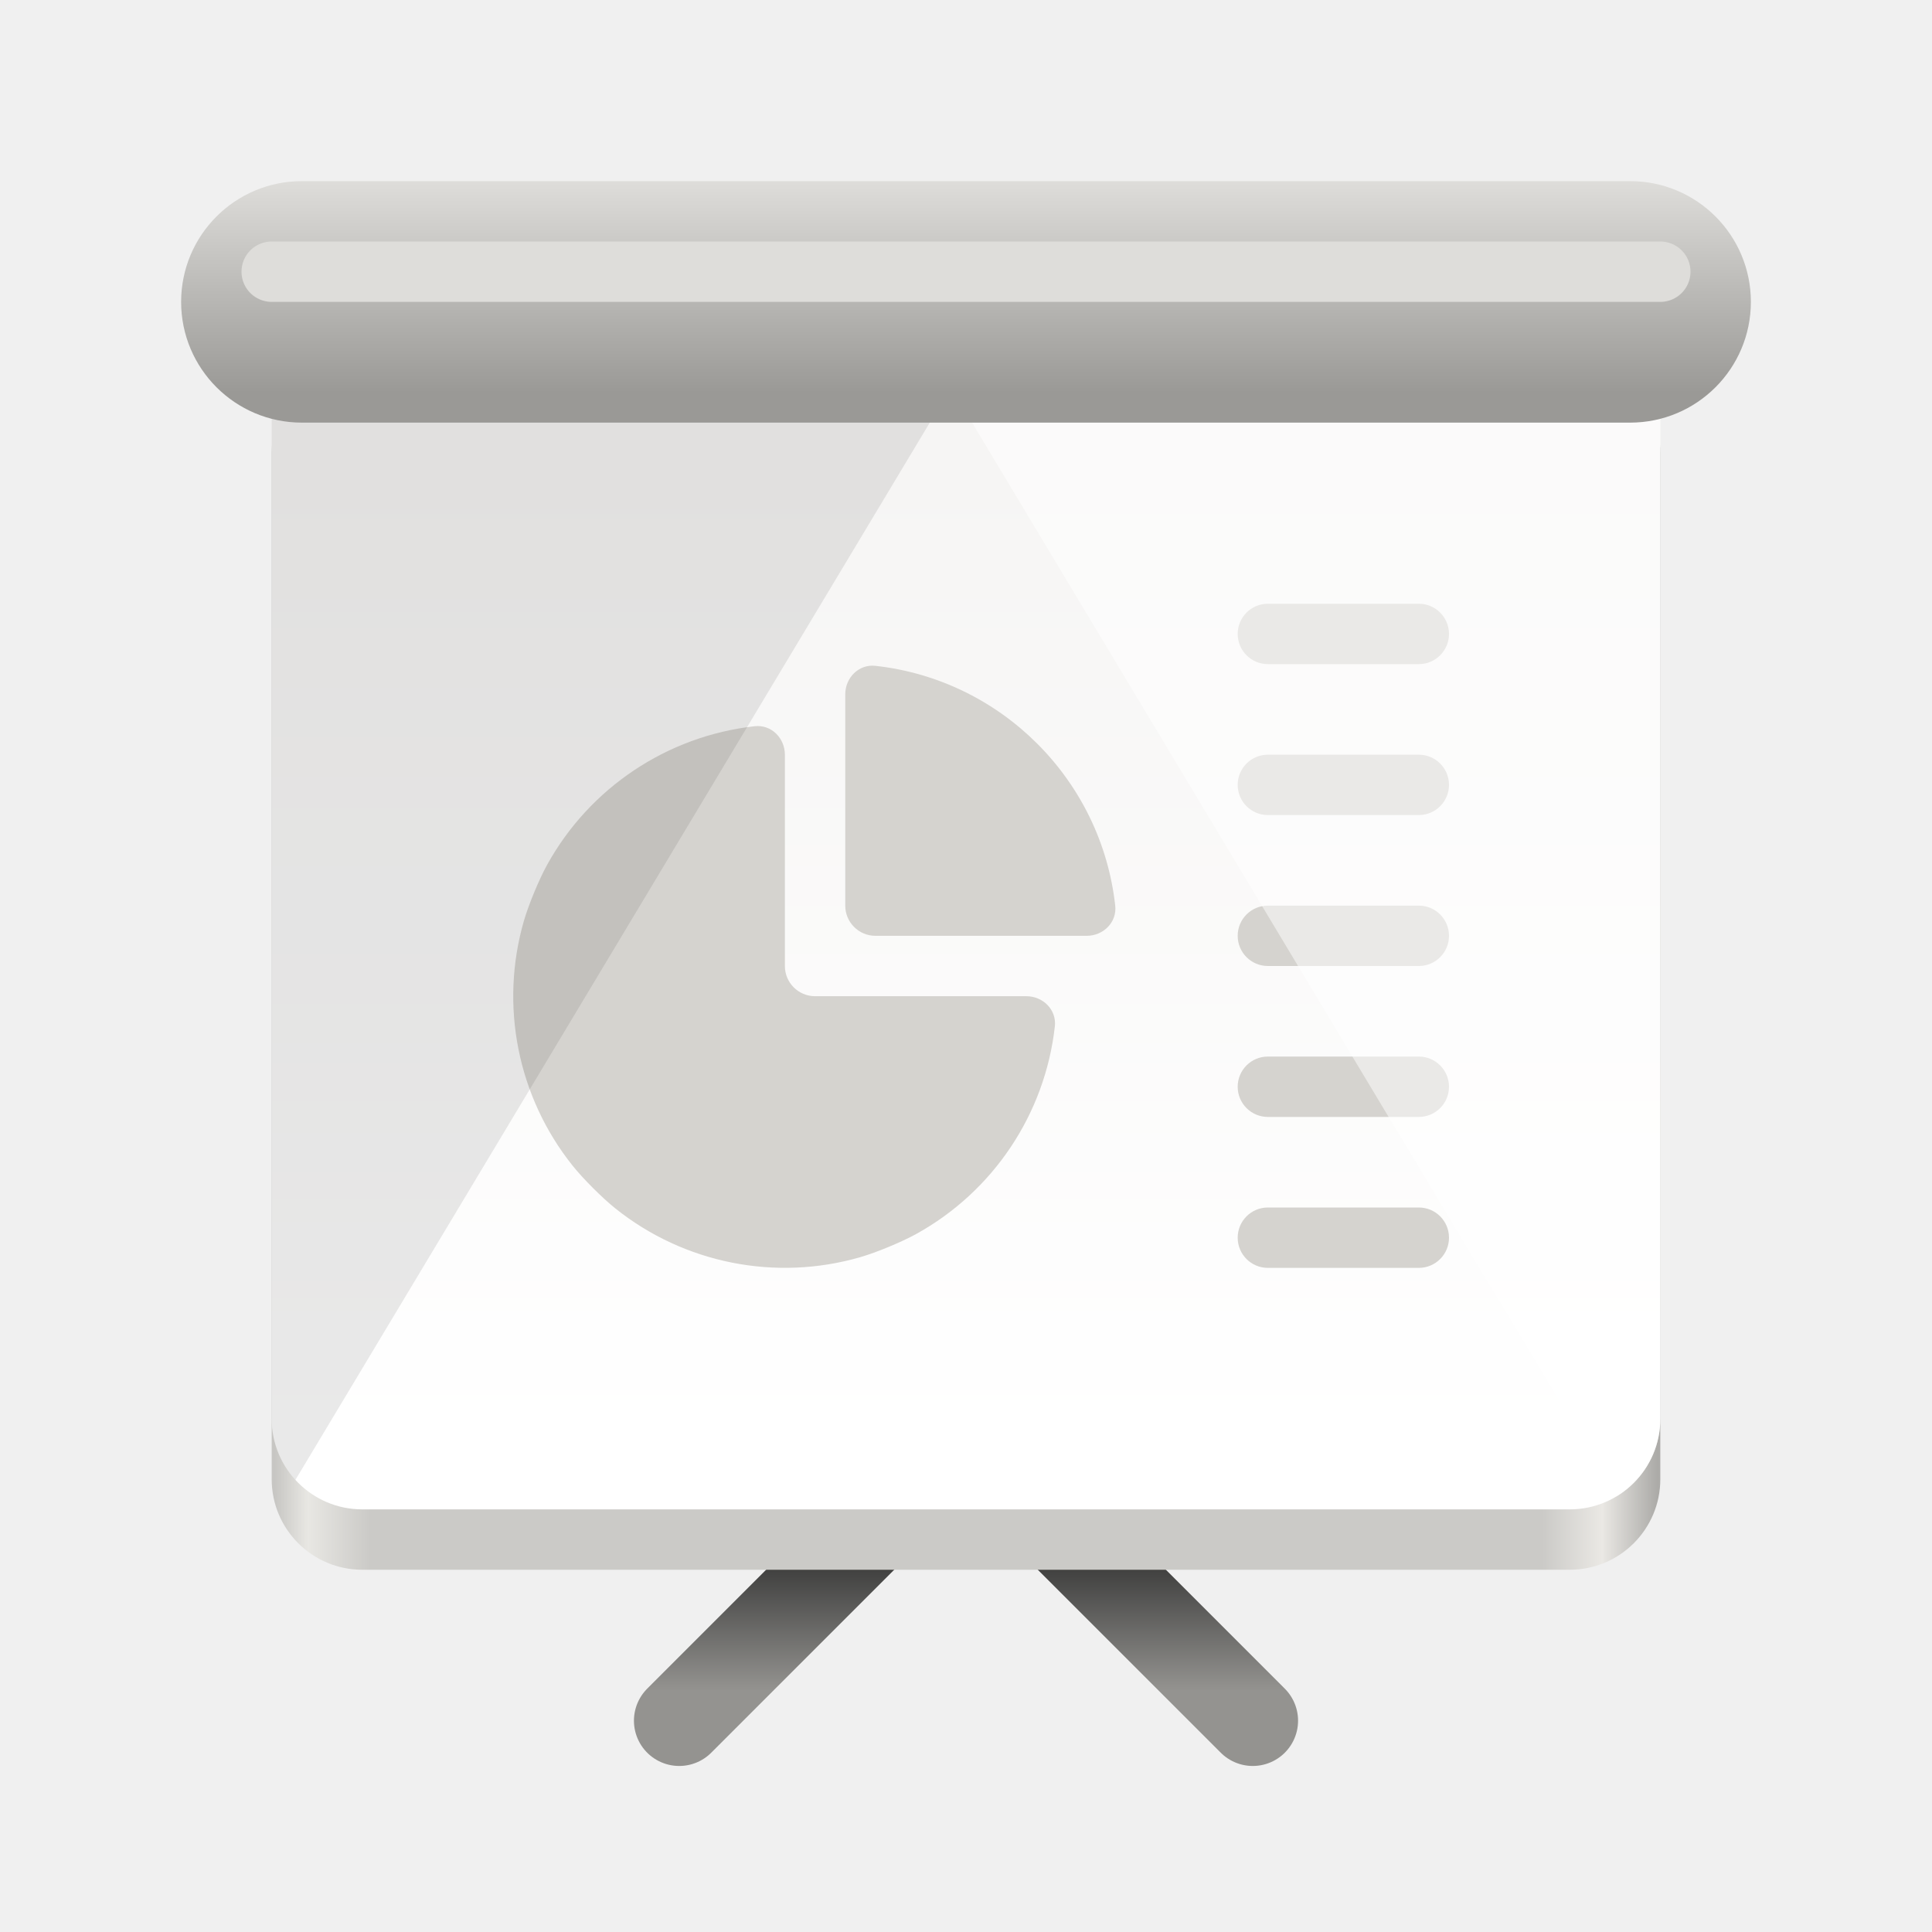
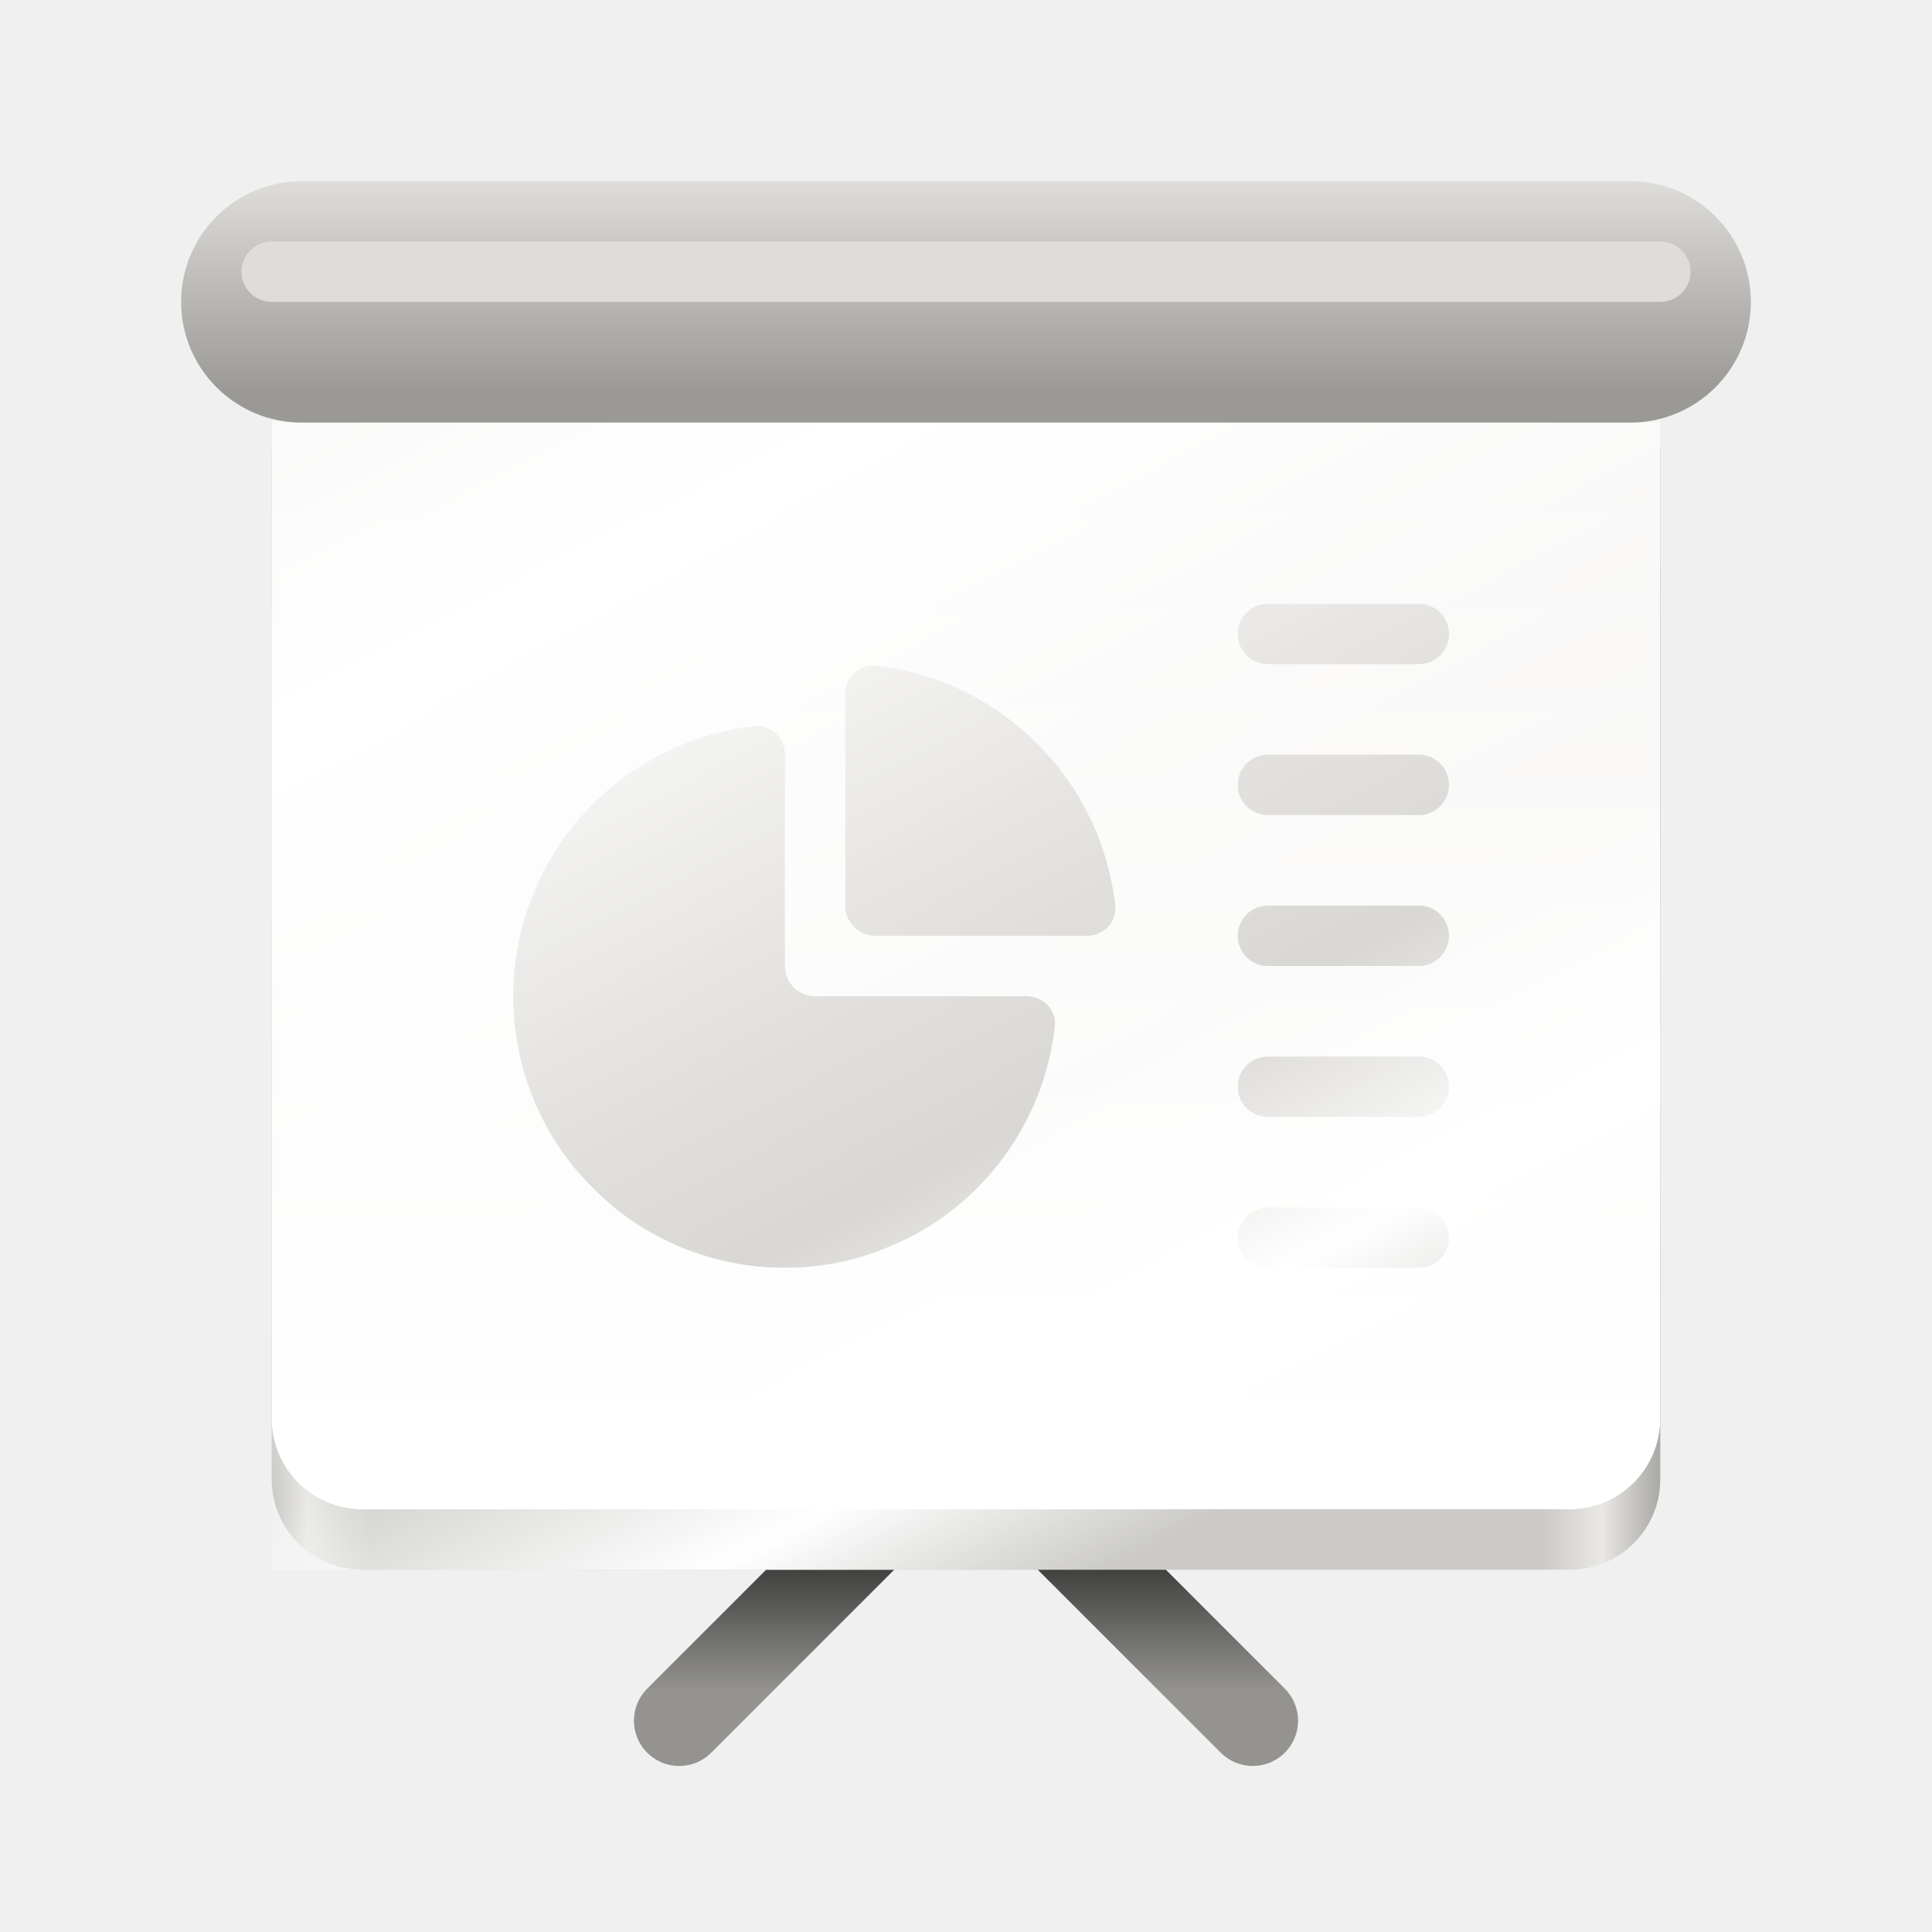
- <svg xmlns="http://www.w3.org/2000/svg" height="128px" viewBox="0 0 128 128" width="128px">
-   <linearGradient id="a" gradientUnits="userSpaceOnUse" x1="64" x2="64" y1="276" y2="284">
-     <stop offset="0" stop-color="#414140" />
-     <stop offset="1" stop-color="#949390" />
-   </linearGradient>
-   <linearGradient id="b" gradientUnits="userSpaceOnUse" x1="18.21" x2="109.79" y1="102" y2="102">
-     <stop offset="0" stop-color="#c7c6c3" />
-     <stop offset="0.024" stop-color="#e8e7e3" />
-     <stop offset="0.069" stop-color="#cbcac7" />
-     <stop offset="0.917" stop-color="#cbcac7" />
-     <stop offset="0.96" stop-color="#eae8e4" />
-     <stop offset="1" stop-color="#acaba8" />
-   </linearGradient>
-   <clipPath id="c">
-     <path d="m 18 20 h 92 v 80 h -92 z m 0 0" />
-   </clipPath>
-   <clipPath id="d">
-     <path d="m 24 20 h 80 c 3.312 0 6 2.688 6 6 v 68 c 0 3.312 -2.688 6 -6 6 h -80 c -3.312 0 -6 -2.688 -6 -6 v -68 c 0 -3.312 2.688 -6 6 -6 z m 0 0" />
-   </clipPath>
-   <linearGradient id="e" gradientTransform="matrix(0.2875 0 0 0.27027 -331.6 -696.7568)" gradientUnits="userSpaceOnUse" x1="1376" x2="1376" y1="2692" y2="2932">
-     <stop offset="0" stop-color="#f6f5f4" />
-     <stop offset="1" stop-color="#ffffff" />
-   </linearGradient>
-   <clipPath id="f">
-     <path d="m 82 40 h 14 v 44 h -14 z m 0 0" />
-   </clipPath>
-   <clipPath id="g">
-     <path d="m 24 20 h 80 c 3.312 0 6 2.688 6 6 v 68 c 0 3.312 -2.688 6 -6 6 h -80 c -3.312 0 -6 -2.688 -6 -6 v -68 c 0 -3.312 2.688 -6 6 -6 z m 0 0" />
-   </clipPath>
-   <clipPath id="h">
-     <path d="m 34 48 h 36 v 36 h -36 z m 0 0" />
-   </clipPath>
-   <clipPath id="i">
-     <path d="m 24 20 h 80 c 3.312 0 6 2.688 6 6 v 68 c 0 3.312 -2.688 6 -6 6 h -80 c -3.312 0 -6 -2.688 -6 -6 v -68 c 0 -3.312 2.688 -6 6 -6 z m 0 0" />
-   </clipPath>
-   <clipPath id="j">
-     <path d="m 33 48 h 37 v 37 h -37 z m 0 0" />
-   </clipPath>
-   <clipPath id="k">
-     <path d="m 24 20 h 80 c 3.312 0 6 2.688 6 6 v 68 c 0 3.312 -2.688 6 -6 6 h -80 c -3.312 0 -6 -2.688 -6 -6 v -68 c 0 -3.312 2.688 -6 6 -6 z m 0 0" />
-   </clipPath>
-   <clipPath id="l">
-     <path d="m 56 44 h 18 v 18 h -18 z m 0 0" />
-   </clipPath>
-   <clipPath id="m">
-     <path d="m 24 20 h 80 c 3.312 0 6 2.688 6 6 v 68 c 0 3.312 -2.688 6 -6 6 h -80 c -3.312 0 -6 -2.688 -6 -6 v -68 c 0 -3.312 2.688 -6 6 -6 z m 0 0" />
-   </clipPath>
-   <clipPath id="n">
-     <path d="m 55 44 h 19 v 19 h -19 z m 0 0" />
-   </clipPath>
-   <clipPath id="o">
-     <path d="m 24 20 h 80 c 3.312 0 6 2.688 6 6 v 68 c 0 3.312 -2.688 6 -6 6 h -80 c -3.312 0 -6 -2.688 -6 -6 v -68 c 0 -3.312 2.688 -6 6 -6 z m 0 0" />
-   </clipPath>
-   <clipPath id="p">
-     <path d="m 18 24 h 46 v 76 h -46 z m 0 0" />
-   </clipPath>
-   <clipPath id="q">
-     <path d="m 24 20 h 80 c 3.312 0 6 2.688 6 6 v 68 c 0 3.312 -2.688 6 -6 6 h -80 c -3.312 0 -6 -2.688 -6 -6 v -68 c 0 -3.312 2.688 -6 6 -6 z m 0 0" />
-   </clipPath>
-   <clipPath id="r">
-     <path d="m 62 24 h 48 v 76 h -48 z m 0 0" />
-   </clipPath>
-   <clipPath id="s">
-     <path d="m 24 20 h 80 c 3.312 0 6 2.688 6 6 v 68 c 0 3.312 -2.688 6 -6 6 h -80 c -3.312 0 -6 -2.688 -6 -6 v -68 c 0 -3.312 2.688 -6 6 -6 z m 0 0" />
-   </clipPath>
-   <linearGradient id="t" gradientUnits="userSpaceOnUse" x1="82.25" x2="82.25" y1="12" y2="26">
-     <stop offset="0" stop-color="#deddda" />
-     <stop offset="1" stop-color="#9a9996" />
-   </linearGradient>
-   <path d="m 83 286 l -14 -14 m -24 14 l 14 -14" fill="none" stroke="url(#a)" stroke-linecap="round" stroke-width="6" transform="matrix(1 0 0 1 0 -172)" />
-   <path d="m 24 24 h 80 c 3.312 0 6 2.688 6 6 v 68 c 0 3.312 -2.688 6 -6 6 h -80 c -3.312 0 -6 -2.688 -6 -6 v -68 c 0 -3.312 2.688 -6 6 -6 z m 0 0" fill="url(#b)" />
-   <g clip-path="url(#c)">
-     <g clip-path="url(#d)">
-       <path d="m 24 20 h 80 c 3.312 0 6 2.688 6 6 v 68 c 0 3.312 -2.688 6 -6 6 h -80 c -3.312 0 -6 -2.688 -6 -6 v -68 c 0 -3.312 2.688 -6 6 -6 z m 0 0" fill="url(#e)" />
+ <svg xmlns="http://www.w3.org/2000/svg" width="128" height="128" viewBox="0 0 128 128" fill="none">
+   <path d="M83 114L69 100M45 114L59 100" stroke="url(#paint0_linear_1_2647)" stroke-width="6" stroke-linecap="round" />
+   <path d="M24 24H104C107.312 24 110 26.688 110 30V98C110 101.312 107.312 104 104 104H24C20.688 104 18 101.312 18 98V30C18 26.688 20.688 24 24 24Z" fill="url(#paint1_linear_1_2647)" />
+   <mask id="mask0_1_2647" style="mask-type:luminance" maskUnits="userSpaceOnUse" x="18" y="20" width="92" height="80">
+     <path d="M18 20H110V100H18V20Z" fill="white" />
+   </mask>
+   <g mask="url(#mask0_1_2647)">
+     <mask id="mask1_1_2647" style="mask-type:luminance" maskUnits="userSpaceOnUse" x="18" y="20" width="92" height="80">
+       <path d="M24 20H104C107.312 20 110 22.688 110 26V94C110 97.312 107.312 100 104 100H24C20.688 100 18 97.312 18 94V26C18 22.688 20.688 20 24 20Z" fill="white" />
+     </mask>
+     <g mask="url(#mask1_1_2647)">
+       <path d="M24 20H104C107.312 20 110 22.688 110 26V94C110 97.312 107.312 100 104 100H24C20.688 100 18 97.312 18 94V26C18 22.688 20.688 20 24 20Z" fill="url(#paint2_linear_1_2647)" />
    </g>
  </g>
-   <g clip-path="url(#f)">
-     <g clip-path="url(#g)">
-       <path d="m 84 80 h 10 c 1.105 0 2 0.895 2 2 s -0.895 2 -2 2 h -10 c -1.105 0 -2 -0.895 -2 -2 s 0.895 -2 2 -2 z m 0 -10 h 10 c 1.105 0 2 0.895 2 2 s -0.895 2 -2 2 h -10 c -1.105 0 -2 -0.895 -2 -2 s 0.895 -2 2 -2 z m 0 -10 h 10 c 1.105 0 2 0.895 2 2 s -0.895 2 -2 2 h -10 c -1.105 0 -2 -0.895 -2 -2 s 0.895 -2 2 -2 z m 0 -10 h 10 c 1.105 0 2 0.895 2 2 s -0.895 2 -2 2 h -10 c -1.105 0 -2 -0.895 -2 -2 s 0.895 -2 2 -2 z m 0 -10 h 10 c 1.105 0 2 0.895 2 2 s -0.895 2 -2 2 h -10 c -1.105 0 -2 -0.895 -2 -2 s 0.895 -2 2 -2 z m 0 0" fill="#d5d3cf" />
+   <mask id="mask2_1_2647" style="mask-type:luminance" maskUnits="userSpaceOnUse" x="82" y="40" width="14" height="44">
+     <path d="M82 40H96V84H82V40Z" fill="white" />
+   </mask>
+   <g mask="url(#mask2_1_2647)">
+     <mask id="mask3_1_2647" style="mask-type:luminance" maskUnits="userSpaceOnUse" x="18" y="20" width="92" height="80">
+       <path d="M24 20H104C107.312 20 110 22.688 110 26V94C110 97.312 107.312 100 104 100H24C20.688 100 18 97.312 18 94V26C18 22.688 20.688 20 24 20Z" fill="white" />
+     </mask>
+     <g mask="url(#mask3_1_2647)">
+       <path d="M84 80H94C95.106 80 96 80.894 96 82C96 83.106 95.106 84 94 84H84C82.894 84 82 83.106 82 82C82 80.894 82.894 80 84 80ZM84 70H94C95.106 70 96 70.894 96 72C96 73.106 95.106 74 94 74H84C82.894 74 82 73.106 82 72C82 70.894 82.894 70 84 70ZM84 60H94C95.106 60 96 60.895 96 62C96 63.105 95.106 64 94 64H84C82.894 64 82 63.105 82 62C82 60.895 82.894 60 84 60ZM84 50H94C95.106 50 96 50.895 96 52C96 53.105 95.106 54 94 54H84C82.894 54 82 53.105 82 52C82 50.895 82.894 50 84 50ZM84 40H94C95.106 40 96 40.895 96 42C96 43.105 95.106 44 94 44H84C82.894 44 82 43.105 82 42C82 40.895 82.894 40 84 40Z" fill="#D5D3CF" />
    </g>
  </g>
-   <g clip-path="url(#h)">
-     <g clip-path="url(#i)">
-       <path d="m 69.887 67.996 c -0.648 5.805 -4.082 10.945 -9.199 13.766 c -0.965 0.531 -2.625 1.219 -3.688 1.527 c -5.609 1.625 -11.676 0.418 -16.234 -3.23 c -0.863 -0.691 -2.133 -1.961 -2.824 -2.824 c -3.648 -4.559 -4.855 -10.625 -3.23 -16.234 c 0.309 -1.062 0.996 -2.723 1.527 -3.688 c 2.82 -5.117 7.961 -8.551 13.766 -9.199 c 1.098 -0.121 1.996 0.785 1.996 1.891 v 13.996 c 0 1.105 0.895 2 2 2 h 13.996 c 1.105 0 2.012 0.898 1.891 1.996 z m 0 0" fill="#d5d3cf" />
+   <mask id="mask4_1_2647" style="mask-type:luminance" maskUnits="userSpaceOnUse" x="34" y="48" width="36" height="36">
+     <path d="M34 48H70V84H34V48Z" fill="white" />
+   </mask>
+   <g mask="url(#mask4_1_2647)">
+     <mask id="mask5_1_2647" style="mask-type:luminance" maskUnits="userSpaceOnUse" x="18" y="20" width="92" height="80">
+       <path d="M24 20H104C107.312 20 110 22.688 110 26V94C110 97.312 107.312 100 104 100H24C20.688 100 18 97.312 18 94V26C18 22.688 20.688 20 24 20Z" fill="white" />
+     </mask>
+     <g mask="url(#mask5_1_2647)">
+       <path d="M69.887 67.996C69.238 73.801 65.805 78.941 60.688 81.762C59.723 82.293 58.062 82.981 57 83.289C51.391 84.914 45.324 83.707 40.766 80.059C39.902 79.367 38.633 78.098 37.941 77.234C34.293 72.676 33.086 66.609 34.711 61C35.02 59.938 35.707 58.277 36.238 57.312C39.059 52.195 44.199 48.762 50.004 48.113C51.102 47.992 52 48.898 52 50.004V64C52 65.106 52.895 66 54 66H67.996C69.102 66 70.008 66.898 69.887 67.996Z" fill="#D5D3CF" />
    </g>
  </g>
-   <g clip-path="url(#j)">
-     <g clip-path="url(#k)">
-       <path d="m 86.547 258.984 c -2.594 23.219 -16.328 43.781 -36.797 55.062 c -3.859 2.125 -10.5 4.875 -14.75 6.109 c -22.438 6.5 -46.703 1.672 -64.938 -12.922 c -3.453 -2.766 -8.531 -7.844 -11.297 -11.297 c -14.594 -18.234 -19.422 -42.5 -12.922 -64.938 c 1.234 -4.25 3.984 -10.891 6.109 -14.75 c 11.281 -20.469 31.844 -34.203 55.062 -36.797 c 4.391 -0.484 7.984 3.141 7.984 7.562 v 55.984 c 0 4.422 3.578 8 8 8 h 55.984 c 4.422 0 8.047 3.594 7.562 7.984 z m 0 0" fill="none" stroke="#204a87" stroke-width="0.007" transform="matrix(0.25 0 0 0.25 48.25 3.25)" />
+   <mask id="mask6_1_2647" style="mask-type:luminance" maskUnits="userSpaceOnUse" x="33" y="48" width="37" height="37">
+     <path d="M33 48H70V85H33V48Z" fill="white" />
+   </mask>
+   <g mask="url(#mask6_1_2647)">
+     <mask id="mask7_1_2647" style="mask-type:luminance" maskUnits="userSpaceOnUse" x="18" y="20" width="92" height="80">
+       <path d="M24 20H104C107.312 20 110 22.688 110 26V94C110 97.312 107.312 100 104 100H24C20.688 100 18 97.312 18 94V26C18 22.688 20.688 20 24 20Z" fill="white" />
+     </mask>
+     <g mask="url(#mask7_1_2647)">
+       <path d="M69.887 67.996C69.238 73.801 65.805 78.941 60.688 81.762C59.723 82.293 58.062 82.981 57 83.289C51.391 84.914 45.324 83.707 40.766 80.059C39.902 79.367 38.633 78.098 37.941 77.234C34.293 72.676 33.086 66.609 34.711 61C35.02 59.938 35.707 58.277 36.238 57.312C39.059 52.195 44.199 48.762 50.004 48.113C51.102 47.992 52 48.898 52 50.004V64C52 65.106 52.895 66 54 66H67.996C69.102 66 70.008 66.898 69.887 67.996Z" stroke="#204A87" stroke-width="0.002" />
    </g>
  </g>
-   <g clip-path="url(#l)">
-     <g clip-path="url(#m)">
-       <path d="m 57.996 44.113 c 8.344 0.922 14.969 7.547 15.891 15.891 c 0.121 1.098 -0.785 1.996 -1.891 1.996 h -13.996 c -1.105 0 -2 -0.895 -2 -2 v -13.996 c 0 -1.105 0.898 -2.012 1.996 -1.891 z m 0 0" fill="#d5d3cf" />
+   <mask id="mask8_1_2647" style="mask-type:luminance" maskUnits="userSpaceOnUse" x="56" y="44" width="18" height="18">
+     <path d="M56 44H74V62H56V44Z" fill="white" />
+   </mask>
+   <g mask="url(#mask8_1_2647)">
+     <mask id="mask9_1_2647" style="mask-type:luminance" maskUnits="userSpaceOnUse" x="18" y="20" width="92" height="80">
+       <path d="M24 20H104C107.312 20 110 22.688 110 26V94C110 97.312 107.312 100 104 100H24C20.688 100 18 97.312 18 94V26C18 22.688 20.688 20 24 20Z" fill="white" />
+     </mask>
+     <g mask="url(#mask9_1_2647)">
+       <path d="M57.996 44.113C66.34 45.035 72.965 51.66 73.887 60.004C74.008 61.102 73.102 62 71.996 62H58C56.895 62 56 61.105 56 60V46.004C56 44.898 56.898 43.992 57.996 44.113Z" fill="#D5D3CF" />
    </g>
  </g>
-   <g clip-path="url(#n)">
-     <g clip-path="url(#o)">
-       <path d="m 38.984 163.453 c 33.375 3.688 59.875 30.188 63.562 63.562 c 0.484 4.391 -3.141 7.984 -7.562 7.984 h -55.984 c -4.422 0 -8 -3.578 -8 -8 v -55.984 c 0 -4.422 3.594 -8.047 7.984 -7.562 z m 0 0" fill="none" stroke="#204a87" stroke-width="0.007" transform="matrix(0.25 0 0 0.25 48.25 3.25)" />
+   <mask id="mask10_1_2647" style="mask-type:luminance" maskUnits="userSpaceOnUse" x="55" y="44" width="19" height="19">
+     <path d="M55 44H74V63H55V44Z" fill="white" />
+   </mask>
+   <g mask="url(#mask10_1_2647)">
+     <mask id="mask11_1_2647" style="mask-type:luminance" maskUnits="userSpaceOnUse" x="18" y="20" width="92" height="80">
+       <path d="M24 20H104C107.312 20 110 22.688 110 26V94C110 97.312 107.312 100 104 100H24C20.688 100 18 97.312 18 94V26C18 22.688 20.688 20 24 20Z" fill="white" />
+     </mask>
+     <g mask="url(#mask11_1_2647)">
+       <path d="M57.996 44.113C66.34 45.035 72.965 51.66 73.887 60.004C74.008 61.102 73.102 62 71.996 62H58C56.895 62 56 61.105 56 60V46.004C56 44.898 56.898 43.992 57.996 44.113Z" stroke="#204A87" stroke-width="0.002" />
    </g>
  </g>
-   <g clip-path="url(#p)">
-     <g clip-path="url(#q)">
-       <path d="m 16 104 v -80 h 48 z m 0 0" fill-opacity="0.086" />
-     </g>
-   </g>
-   <g clip-path="url(#r)">
-     <g clip-path="url(#s)">
-       <path d="m 110 104 v -80 h -48 z m 0 0" fill="#ffffff" fill-opacity="0.506" />
-     </g>
-   </g>
-   <path d="m 20 12 h 88 c 4.418 0 8 3.582 8 8 s -3.582 8 -8 8 h -88 c -4.418 0 -8 -3.582 -8 -8 s 3.582 -8 8 -8 z m 0 0" fill="url(#t)" />
-   <path d="m 18 18 h 92" fill="none" stroke="#deddda" stroke-linecap="round" stroke-width="4" />
+   <path d="M20 12H108C112.418 12 116 15.582 116 20C116 24.418 112.418 28 108 28H20C15.582 28 12 24.418 12 20C12 15.582 15.582 12 20 12Z" fill="url(#paint3_linear_1_2647)" />
+   <path d="M18 18H110" stroke="#DEDDDA" stroke-width="4" stroke-linecap="round" />
+   <rect x="18" y="28" width="92" height="76" fill="url(#paint4_linear_1_2647)" />
+   <defs>
+     <linearGradient id="paint0_linear_1_2647" x1="64" y1="104" x2="64" y2="112" gradientUnits="userSpaceOnUse">
+       <stop stop-color="#414140" />
+       <stop offset="1" stop-color="#949390" />
+     </linearGradient>
+     <linearGradient id="paint1_linear_1_2647" x1="18.21" y1="102" x2="109.79" y2="102" gradientUnits="userSpaceOnUse">
+       <stop stop-color="#C7C6C3" />
+       <stop offset="0.024" stop-color="#E8E7E3" />
+       <stop offset="0.069" stop-color="#CBCAC7" />
+       <stop offset="0.917" stop-color="#CBCAC7" />
+       <stop offset="0.96" stop-color="#EAE8E4" />
+       <stop offset="1" stop-color="#ACABA8" />
+     </linearGradient>
+     <linearGradient id="paint2_linear_1_2647" x1="64" y1="30.81" x2="64" y2="95.675" gradientUnits="userSpaceOnUse">
+       <stop stop-color="#F6F5F4" />
+       <stop offset="1" stop-color="white" />
+     </linearGradient>
+     <linearGradient id="paint3_linear_1_2647" x1="82.25" y1="12" x2="82.25" y2="26" gradientUnits="userSpaceOnUse">
+       <stop stop-color="#DEDDDA" />
+       <stop offset="1" stop-color="#9A9996" />
+     </linearGradient>
+     <linearGradient id="paint4_linear_1_2647" x1="19.551" y1="30.036" x2="68.569" y2="123.049" gradientUnits="userSpaceOnUse">
+       <stop stop-color="white" stop-opacity="0.545" />
+       <stop offset="0.154" stop-color="white" />
+       <stop offset="0.454" stop-color="white" stop-opacity="0.318" />
+       <stop offset="0.587" stop-color="white" stop-opacity="0.09" />
+       <stop offset="0.745" stop-color="white" />
+       <stop offset="0.861" stop-color="white" stop-opacity="0" />
+     </linearGradient>
+   </defs>
</svg>
